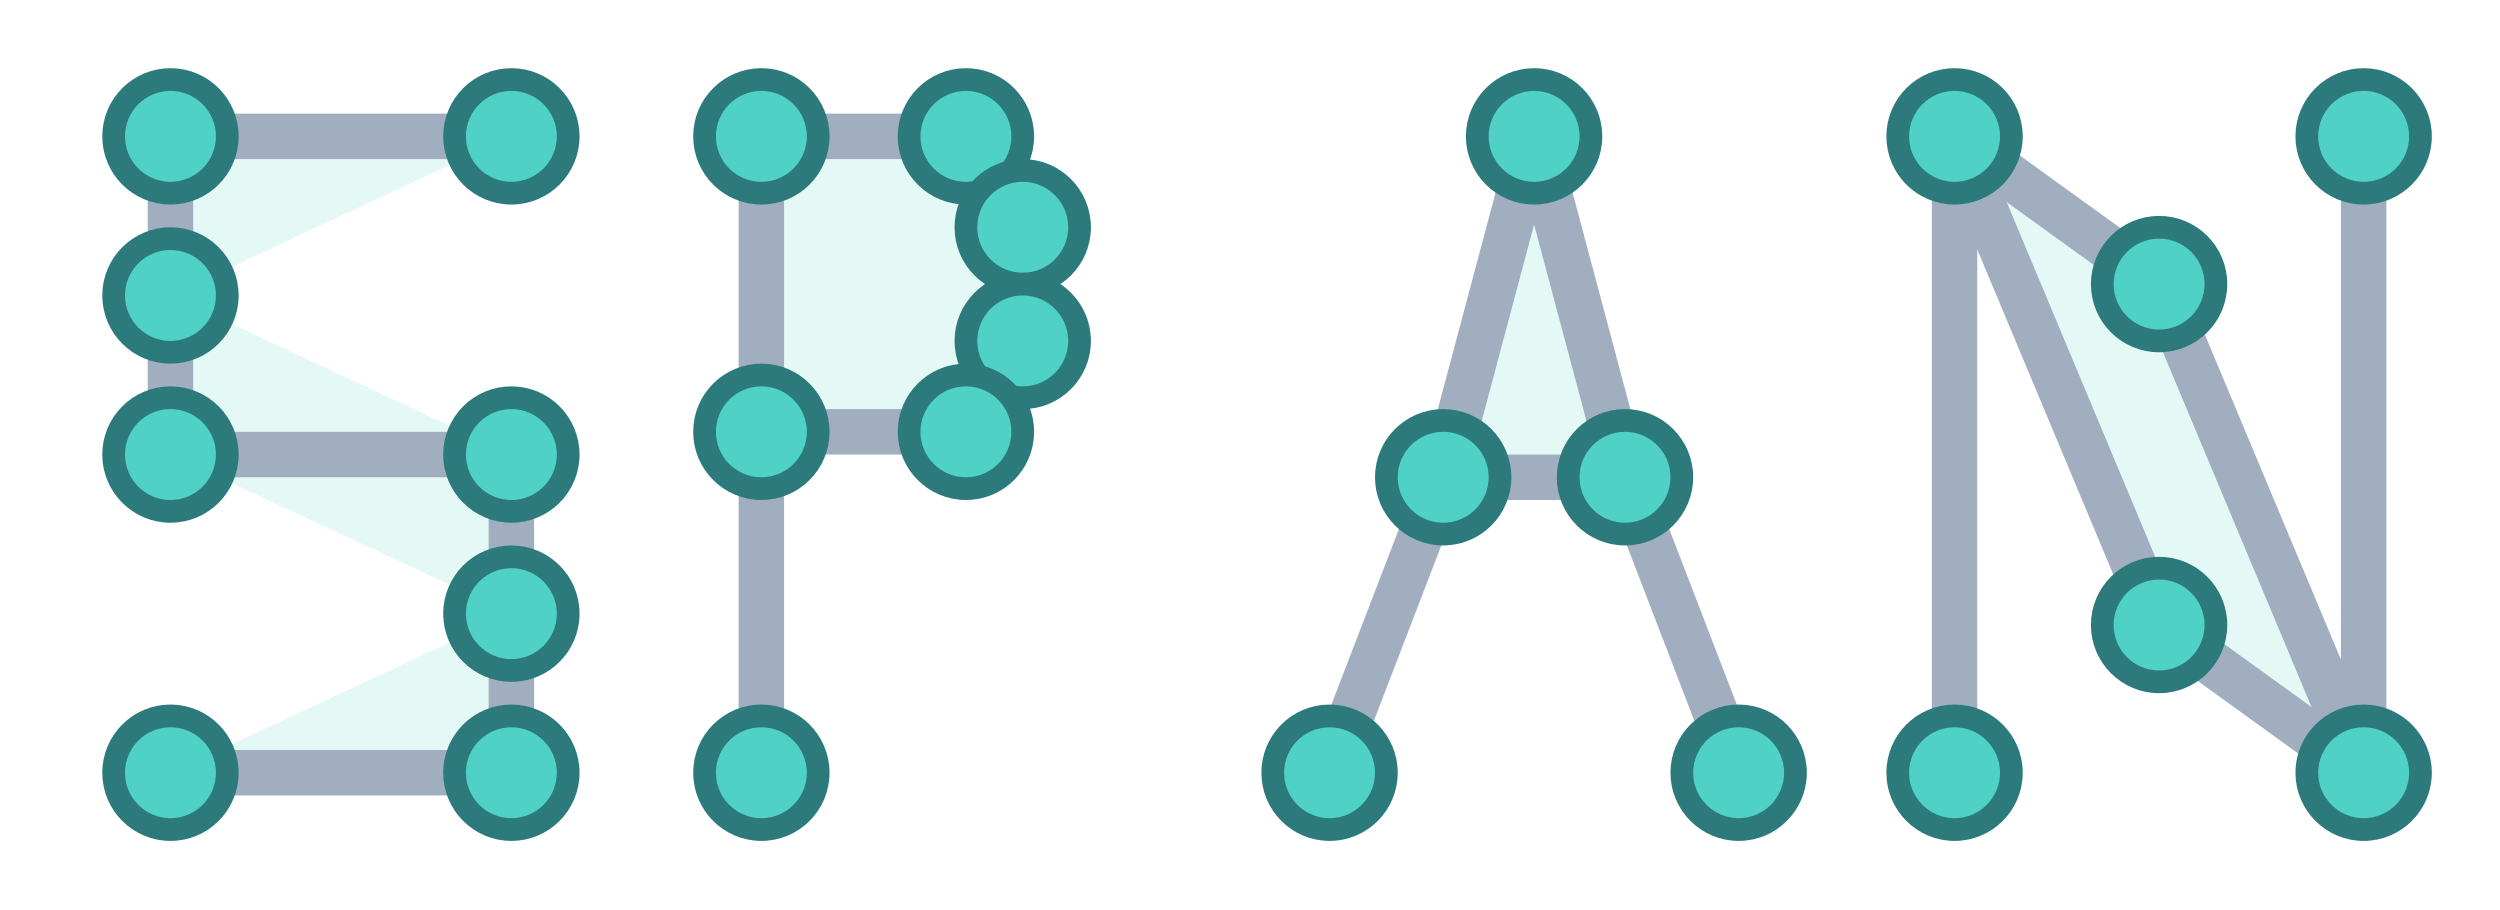
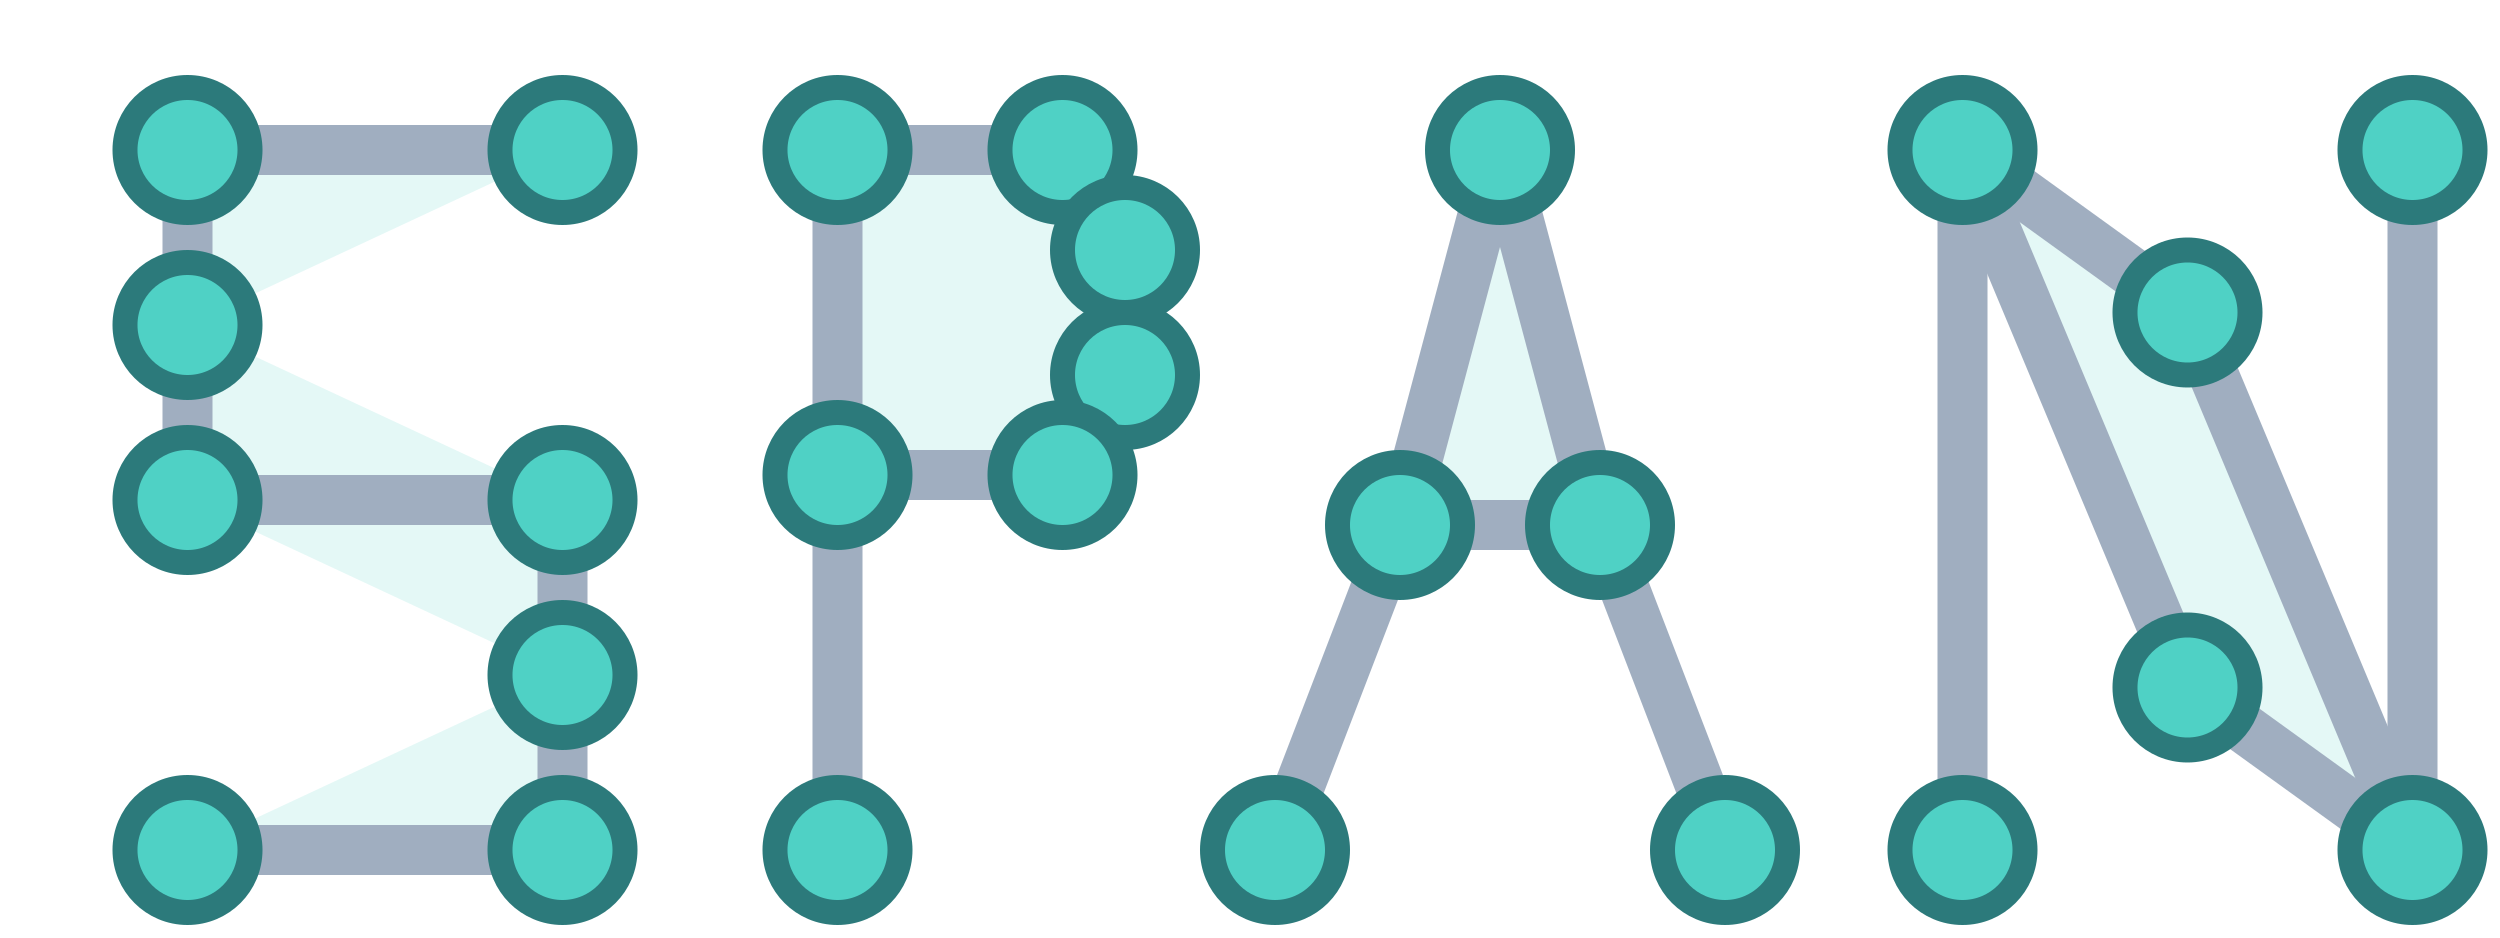
- <svg xmlns="http://www.w3.org/2000/svg" viewBox="0 0 220 80">
+ <svg xmlns="http://www.w3.org/2000/svg" viewBox="0 0 200 75">
  <style>
    .triangle {
      /* fill: rgba(255, 255, 0, 0.24); /* NOTE: Light blue to fill for simplexes will not work with slate background. */
      fill: rgba(79, 209, 197, 0.15); /* Semi-transparent teal */
    }
    .edge {
      /* NOTE: replaced edge colors */
      stroke: #a0aec0; /* Light gray */
      stroke-width: 4;
      transition: all 0.3s;
    }
    .node {
      /* NOTE: replaced node colors */
      fill: #4fd1c5; /* teal */
      stroke: #2c7a7b; /* darker teal for stroke */
      stroke-width: 2;
      transition: all 0.3s;
    }
  </style>
  <g id="span-s">
    <polygon class="triangle" points="15,12 45,12 15,26" />
    <polygon class="triangle" points="15,26 45,40 15,40" />
    <polygon class="triangle" points="45,40 45,54 15,40" />
    <polygon class="triangle" points="45,54 45,68 15,68" />
    <line class="edge" x1="15" y1="12" x2="45" y2="12" />
    <line class="edge" x1="15" y1="12" x2="15" y2="26" />
    <line class="edge" x1="15" y1="26" x2="15" y2="40" />
    <line class="edge" x1="15" y1="40" x2="45" y2="40" />
    <line class="edge" x1="45" y1="40" x2="45" y2="54" />
    <line class="edge" x1="45" y1="54" x2="45" y2="68" />
    <line class="edge" x1="45" y1="68" x2="15" y2="68" />
    <circle class="node" cx="15" cy="12" r="5" />
    <circle class="node" cx="45" cy="12" r="5" />
    <circle class="node" cx="15" cy="26" r="5" />
    <circle class="node" cx="15" cy="40" r="5" />
    <circle class="node" cx="45" cy="40" r="5" />
    <circle class="node" cx="45" cy="54" r="5" />
    <circle class="node" cx="45" cy="68" r="5" />
    <circle class="node" cx="15" cy="68" r="5" />
  </g>
  <g id="span-p" transform="translate(55, 0)">
    <polygon class="triangle" points="12,12 30,12 35,20 35,30 30,38 12,38" />
    <line class="edge" x1="12" y1="12" x2="12" y2="68" />
    <line class="edge" x1="12" y1="12" x2="30" y2="12" />
    <line class="edge" x1="30" y1="12" x2="35" y2="20" />
    <line class="edge" x1="35" y1="20" x2="35" y2="30" />
    <line class="edge" x1="35" y1="30" x2="30" y2="38" />
    <line class="edge" x1="30" y1="38" x2="12" y2="38" />
    <circle class="node" cx="12" cy="12" r="5" />
    <circle class="node" cx="30" cy="12" r="5" />
    <circle class="node" cx="35" cy="20" r="5" />
    <circle class="node" cx="35" cy="30" r="5" />
    <circle class="node" cx="30" cy="38" r="5" />
    <circle class="node" cx="12" cy="38" r="5" />
    <circle class="node" cx="12" cy="68" r="5" />
  </g>
-   <g id="span-a" transform="translate(105, 0)">
+   <g id="span-a" transform="translate(90, 0)">
    <polygon class="triangle" points="30,12 22,42 38,42" />
    <line class="edge" x1="30" y1="12" x2="22" y2="42" />
    <line class="edge" x1="30" y1="12" x2="38" y2="42" />
    <line class="edge" x1="22" y1="42" x2="12" y2="68" />
    <line class="edge" x1="38" y1="42" x2="48" y2="68" />
    <line class="edge" x1="22" y1="42" x2="38" y2="42" />
    <circle class="node" cx="30" cy="12" r="5" />
    <circle class="node" cx="22" cy="42" r="5" />
    <circle class="node" cx="38" cy="42" r="5" />
    <circle class="node" cx="12" cy="68" r="5" />
    <circle class="node" cx="48" cy="68" r="5" />
  </g>
-   <g id="span-n" transform="translate(160, 0)">
+   <g id="span-n" transform="translate(145, 0)">
    <polygon class="triangle" points="12,12 30,25 48,68 30,55" />
    <line class="edge" x1="12" y1="12" x2="12" y2="68" />
    <line class="edge" x1="48" y1="12" x2="48" y2="68" />
    <line class="edge" x1="30" y1="55" x2="12" y2="12" />
    <line class="edge" x1="30" y1="25" x2="48" y2="68" />
    <line class="edge" x1="30" y1="55" x2="48" y2="68" />
    <line class="edge" x1="30" y1="25" x2="12" y2="12" />
    <circle class="node" cx="12" cy="12" r="5" />
    <circle class="node" cx="48" cy="12" r="5" />
    <circle class="node" cx="12" cy="68" r="5" />
    <circle class="node" cx="48" cy="68" r="5" />
    <circle class="node" cx="30" cy="25" r="5" />
    <circle class="node" cx="30" cy="55" r="5" />
  </g>
</svg>
